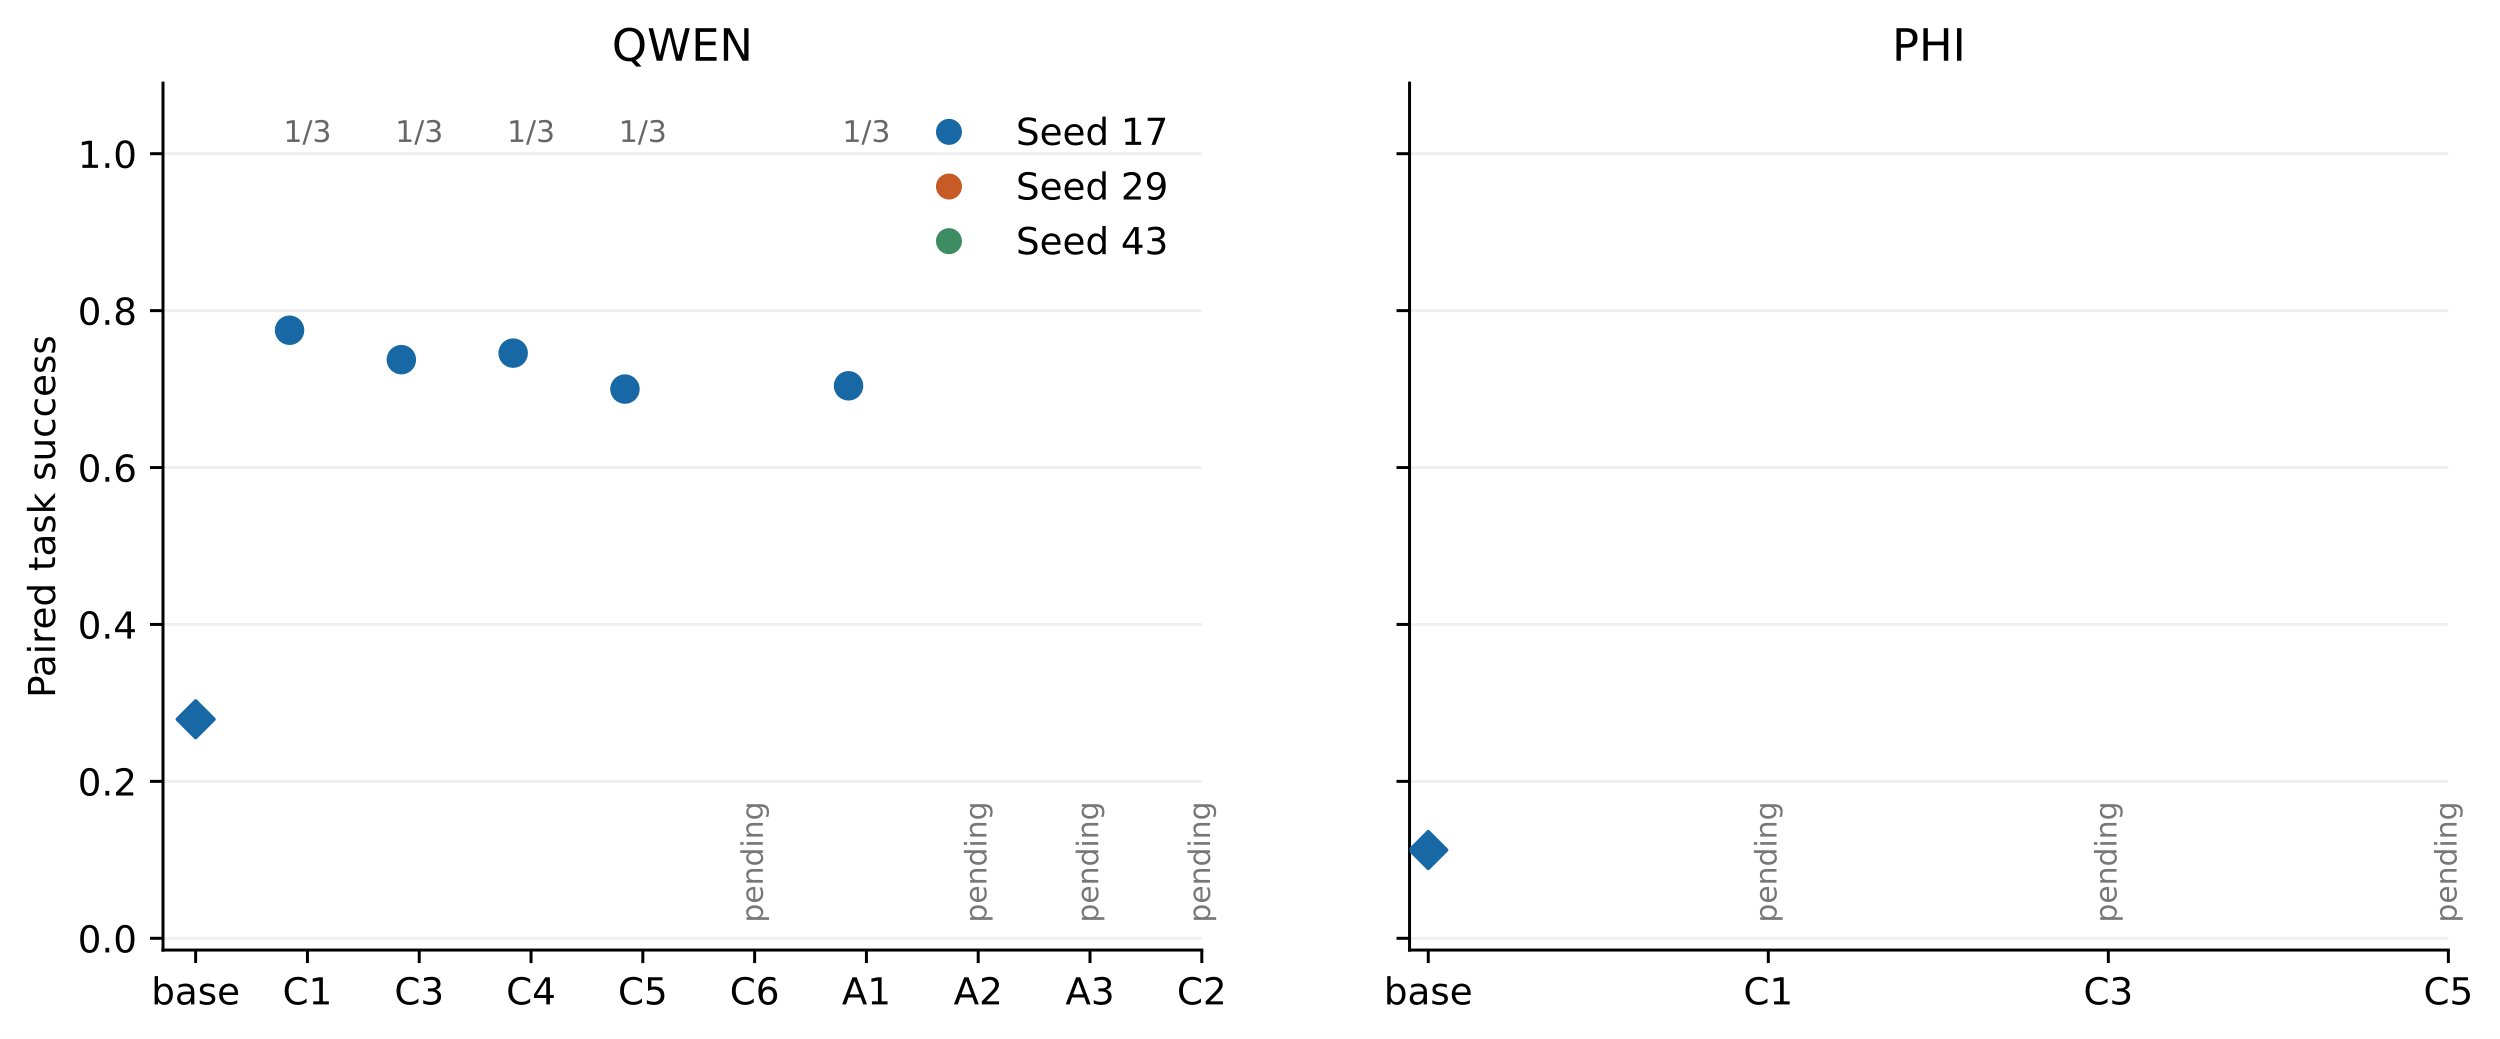
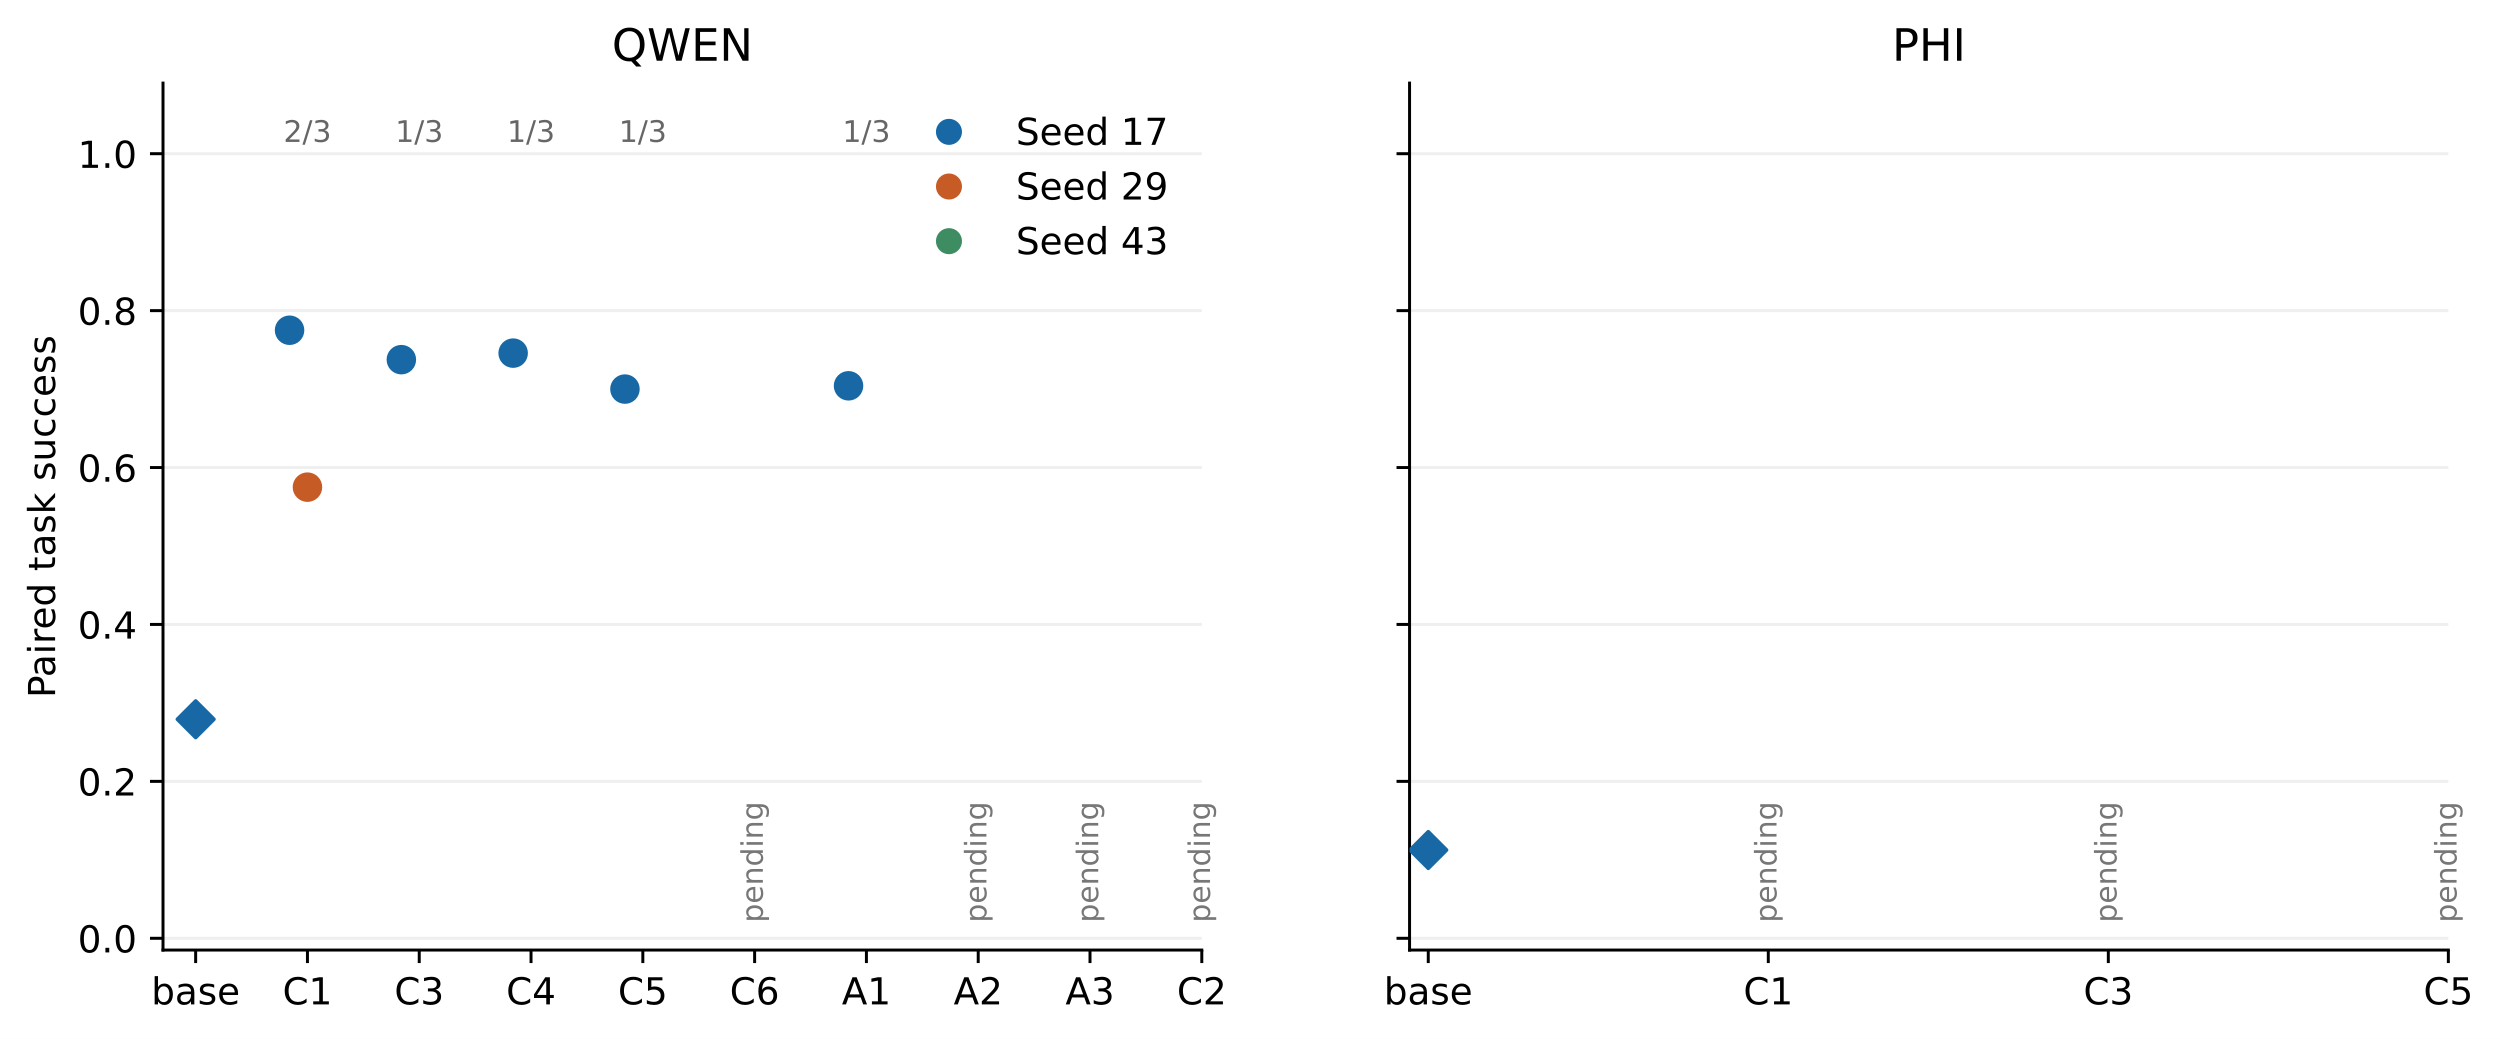
<svg xmlns="http://www.w3.org/2000/svg" xmlns:xlink="http://www.w3.org/1999/xlink" width="671.454pt" height="279.044pt" viewBox="0 0 671.454 279.044" version="1.1">
  <defs>
    <style type="text/css">*{stroke-linejoin: round; stroke-linecap: butt}</style>
  </defs>
  <g id="figure_1">
    <g id="patch_1">
      <path d="M 0 279.044 L 671.454 279.044 L 671.454 0 L 0 0 z " style="fill: #ffffff" />
    </g>
    <g id="axes_1">
      <g id="patch_2">
        <path d="M 43.781 255.166 L 322.781 255.166 L 322.781 22.318 L 43.781 22.318 z " style="fill: #ffffff" />
      </g>
      <g id="matplotlib.axis_1">
        <g id="xtick_1">
          <g id="line2d_1">
            <defs>
              <path id="m098933591a" d="M 0 0 L 0 3.5 " style="stroke: #000000; stroke-width: 0.8" />
            </defs>
            <g>
              <use xlink:href="#m098933591a" x="52.549" y="255.166" style="stroke: #000000; stroke-width: 0.8" />
            </g>
          </g>
          <g id="text_1">
            <g transform="translate(40.62926 269.7646) scale(0.1 -0.1)">
              <defs>
                <path id="DejaVuSans-62" d="M 3116 1747 Q 3116 2381 2855 2742 Q 2594 3103 2138 3103 Q 1681 3103 1420 2742 Q 1159 2381 1159 1747 Q 1159 1113 1420 752 Q 1681 391 2138 391 Q 2594 391 2855 752 Q 3116 1113 3116 1747 z M 1159 2969 Q 1341 3281 1617 3432 Q 1894 3584 2278 3584 Q 2916 3584 3314 3078 Q 3713 2572 3713 1747 Q 3713 922 3314 415 Q 2916 -91 2278 -91 Q 1894 -91 1617 61 Q 1341 213 1159 525 L 1159 0 L 581 0 L 581 4863 L 1159 4863 L 1159 2969 z " transform="scale(0.015625)" />
                <path id="DejaVuSans-61" d="M 2194 1759 Q 1497 1759 1228 1600 Q 959 1441 959 1056 Q 959 750 1161 570 Q 1363 391 1709 391 Q 2188 391 2477 730 Q 2766 1069 2766 1631 L 2766 1759 L 2194 1759 z M 3341 1997 L 3341 0 L 2766 0 L 2766 531 Q 2569 213 2275 61 Q 1981 -91 1556 -91 Q 1019 -91 701 211 Q 384 513 384 1019 Q 384 1609 779 1909 Q 1175 2209 1959 2209 L 2766 2209 L 2766 2266 Q 2766 2663 2505 2880 Q 2244 3097 1772 3097 Q 1472 3097 1187 3025 Q 903 2953 641 2809 L 641 3341 Q 956 3463 1253 3523 Q 1550 3584 1831 3584 Q 2591 3584 2966 3190 Q 3341 2797 3341 1997 z " transform="scale(0.015625)" />
                <path id="DejaVuSans-73" d="M 2834 3397 L 2834 2853 Q 2591 2978 2328 3040 Q 2066 3103 1784 3103 Q 1356 3103 1142 2972 Q 928 2841 928 2578 Q 928 2378 1081 2264 Q 1234 2150 1697 2047 L 1894 2003 Q 2506 1872 2764 1633 Q 3022 1394 3022 966 Q 3022 478 2636 193 Q 2250 -91 1575 -91 Q 1294 -91 989 -36 Q 684 19 347 128 L 347 722 Q 666 556 975 473 Q 1284 391 1588 391 Q 1994 391 2212 530 Q 2431 669 2431 922 Q 2431 1156 2273 1281 Q 2116 1406 1581 1522 L 1381 1569 Q 847 1681 609 1914 Q 372 2147 372 2553 Q 372 3047 722 3315 Q 1072 3584 1716 3584 Q 2034 3584 2315 3537 Q 2597 3491 2834 3397 z " transform="scale(0.015625)" />
                <path id="DejaVuSans-65" d="M 3597 1894 L 3597 1613 L 953 1613 Q 991 1019 1311 708 Q 1631 397 2203 397 Q 2534 397 2845 478 Q 3156 559 3463 722 L 3463 178 Q 3153 47 2828 -22 Q 2503 -91 2169 -91 Q 1331 -91 842 396 Q 353 884 353 1716 Q 353 2575 817 3079 Q 1281 3584 2069 3584 Q 2775 3584 3186 3129 Q 3597 2675 3597 1894 z M 3022 2063 Q 3016 2534 2758 2815 Q 2500 3097 2075 3097 Q 1594 3097 1305 2825 Q 1016 2553 972 2059 L 3022 2063 z " transform="scale(0.015625)" />
              </defs>
              <use xlink:href="#DejaVuSans-62" />
              <use xlink:href="#DejaVuSans-61" transform="translate(63.47656 0)" />
              <use xlink:href="#DejaVuSans-73" transform="translate(124.7559 0)" />
              <use xlink:href="#DejaVuSans-65" transform="translate(176.8555 0)" />
            </g>
          </g>
        </g>
        <g id="xtick_2">
          <g id="line2d_2">
            <g>
              <use xlink:href="#m098933591a" x="82.575" y="255.166" style="stroke: #000000; stroke-width: 0.8" />
            </g>
          </g>
          <g id="text_2">
            <g transform="translate(75.90196 269.7646) scale(0.1 -0.1)">
              <defs>
                <path id="DejaVuSans-43" d="M 4122 4306 L 4122 3641 Q 3803 3938 3442 4084 Q 3081 4231 2675 4231 Q 1875 4231 1450 3742 Q 1025 3253 1025 2328 Q 1025 1406 1450 917 Q 1875 428 2675 428 Q 3081 428 3442 575 Q 3803 722 4122 1019 L 4122 359 Q 3791 134 3420 21 Q 3050 -91 2638 -91 Q 1578 -91 968 557 Q 359 1206 359 2328 Q 359 3453 968 4101 Q 1578 4750 2638 4750 Q 3056 4750 3426 4639 Q 3797 4528 4122 4306 z " transform="scale(0.015625)" />
                <path id="DejaVuSans-31" d="M 794 531 L 1825 531 L 1825 4091 L 703 3866 L 703 4441 L 1819 4666 L 2450 4666 L 2450 531 L 3481 531 L 3481 0 L 794 0 L 794 531 z " transform="scale(0.015625)" />
              </defs>
              <use xlink:href="#DejaVuSans-43" />
              <use xlink:href="#DejaVuSans-31" transform="translate(69.82422 0)" />
            </g>
          </g>
        </g>
        <g id="xtick_3">
          <g id="line2d_3">
            <g>
              <use xlink:href="#m098933591a" x="112.6" y="255.166" style="stroke: #000000; stroke-width: 0.8" />
            </g>
          </g>
          <g id="text_3">
            <g transform="translate(105.9278 269.7646) scale(0.1 -0.1)">
              <defs>
                <path id="DejaVuSans-33" d="M 2597 2516 Q 3050 2419 3304 2112 Q 3559 1806 3559 1356 Q 3559 666 3084 287 Q 2609 -91 1734 -91 Q 1441 -91 1130 -33 Q 819 25 488 141 L 488 750 Q 750 597 1062 519 Q 1375 441 1716 441 Q 2309 441 2620 675 Q 2931 909 2931 1356 Q 2931 1769 2642 2001 Q 2353 2234 1838 2234 L 1294 2234 L 1294 2753 L 1863 2753 Q 2328 2753 2575 2939 Q 2822 3125 2822 3475 Q 2822 3834 2567 4026 Q 2313 4219 1838 4219 Q 1578 4219 1281 4162 Q 984 4106 628 3988 L 628 4550 Q 988 4650 1302 4700 Q 1616 4750 1894 4750 Q 2613 4750 3031 4423 Q 3450 4097 3450 3541 Q 3450 3153 3228 2886 Q 3006 2619 2597 2516 z " transform="scale(0.015625)" />
              </defs>
              <use xlink:href="#DejaVuSans-43" />
              <use xlink:href="#DejaVuSans-33" transform="translate(69.82422 0)" />
            </g>
          </g>
        </g>
        <g id="xtick_4">
          <g id="line2d_4">
            <g>
              <use xlink:href="#m098933591a" x="142.626" y="255.166" style="stroke: #000000; stroke-width: 0.8" />
            </g>
          </g>
          <g id="text_4">
            <g transform="translate(135.9536 269.7646) scale(0.1 -0.1)">
              <defs>
                <path id="DejaVuSans-34" d="M 2419 4116 L 825 1625 L 2419 1625 L 2419 4116 z M 2253 4666 L 3047 4666 L 3047 1625 L 3713 1625 L 3713 1100 L 3047 1100 L 3047 0 L 2419 0 L 2419 1100 L 313 1100 L 313 1709 L 2253 4666 z " transform="scale(0.015625)" />
              </defs>
              <use xlink:href="#DejaVuSans-43" />
              <use xlink:href="#DejaVuSans-34" transform="translate(69.82422 0)" />
            </g>
          </g>
        </g>
        <g id="xtick_5">
          <g id="line2d_5">
            <g>
              <use xlink:href="#m098933591a" x="172.652" y="255.166" style="stroke: #000000; stroke-width: 0.8" />
            </g>
          </g>
          <g id="text_5">
            <g transform="translate(165.9795 269.7646) scale(0.1 -0.1)">
              <defs>
                <path id="DejaVuSans-35" d="M 691 4666 L 3169 4666 L 3169 4134 L 1269 4134 L 1269 2991 Q 1406 3038 1543 3061 Q 1681 3084 1819 3084 Q 2600 3084 3056 2656 Q 3513 2228 3513 1497 Q 3513 744 3044 326 Q 2575 -91 1722 -91 Q 1428 -91 1123 -41 Q 819 9 494 109 L 494 744 Q 775 591 1075 516 Q 1375 441 1709 441 Q 2250 441 2565 725 Q 2881 1009 2881 1497 Q 2881 1984 2565 2268 Q 2250 2553 1709 2553 Q 1456 2553 1204 2497 Q 953 2441 691 2322 L 691 4666 z " transform="scale(0.015625)" />
              </defs>
              <use xlink:href="#DejaVuSans-43" />
              <use xlink:href="#DejaVuSans-35" transform="translate(69.82422 0)" />
            </g>
          </g>
        </g>
        <g id="xtick_6">
          <g id="line2d_6">
            <g>
              <use xlink:href="#m098933591a" x="202.678" y="255.166" style="stroke: #000000; stroke-width: 0.8" />
            </g>
          </g>
          <g id="text_6">
            <g transform="translate(196.0053 269.7646) scale(0.1 -0.1)">
              <defs>
                <path id="DejaVuSans-36" d="M 2113 2584 Q 1688 2584 1439 2293 Q 1191 2003 1191 1497 Q 1191 994 1439 701 Q 1688 409 2113 409 Q 2538 409 2786 701 Q 3034 994 3034 1497 Q 3034 2003 2786 2293 Q 2538 2584 2113 2584 z M 3366 4563 L 3366 3988 Q 3128 4100 2886 4159 Q 2644 4219 2406 4219 Q 1781 4219 1451 3797 Q 1122 3375 1075 2522 Q 1259 2794 1537 2939 Q 1816 3084 2150 3084 Q 2853 3084 3261 2657 Q 3669 2231 3669 1497 Q 3669 778 3244 343 Q 2819 -91 2113 -91 Q 1303 -91 875 529 Q 447 1150 447 2328 Q 447 3434 972 4092 Q 1497 4750 2381 4750 Q 2619 4750 2861 4703 Q 3103 4656 3366 4563 z " transform="scale(0.015625)" />
              </defs>
              <use xlink:href="#DejaVuSans-43" />
              <use xlink:href="#DejaVuSans-36" transform="translate(69.82422 0)" />
            </g>
          </g>
        </g>
        <g id="xtick_7">
          <g id="line2d_7">
            <g>
              <use xlink:href="#m098933591a" x="232.704" y="255.166" style="stroke: #000000; stroke-width: 0.8" />
            </g>
          </g>
          <g id="text_7">
            <g transform="translate(226.1022 269.7646) scale(0.1 -0.1)">
              <defs>
                <path id="DejaVuSans-41" d="M 2188 4044 L 1331 1722 L 3047 1722 L 2188 4044 z M 1831 4666 L 2547 4666 L 4325 0 L 3669 0 L 3244 1197 L 1141 1197 L 716 0 L 50 0 L 1831 4666 z " transform="scale(0.015625)" />
              </defs>
              <use xlink:href="#DejaVuSans-41" />
              <use xlink:href="#DejaVuSans-31" transform="translate(68.4082 0)" />
            </g>
          </g>
        </g>
        <g id="xtick_8">
          <g id="line2d_8">
            <g>
              <use xlink:href="#m098933591a" x="262.73" y="255.166" style="stroke: #000000; stroke-width: 0.8" />
            </g>
          </g>
          <g id="text_8">
            <g transform="translate(256.128 269.7646) scale(0.1 -0.1)">
              <defs>
                <path id="DejaVuSans-32" d="M 1228 531 L 3431 531 L 3431 0 L 469 0 L 469 531 Q 828 903 1448 1529 Q 2069 2156 2228 2338 Q 2531 2678 2651 2914 Q 2772 3150 2772 3378 Q 2772 3750 2511 3984 Q 2250 4219 1831 4219 Q 1534 4219 1204 4116 Q 875 4013 500 3803 L 500 4441 Q 881 4594 1212 4672 Q 1544 4750 1819 4750 Q 2544 4750 2975 4387 Q 3406 4025 3406 3419 Q 3406 3131 3298 2873 Q 3191 2616 2906 2266 Q 2828 2175 2409 1742 Q 1991 1309 1228 531 z " transform="scale(0.015625)" />
              </defs>
              <use xlink:href="#DejaVuSans-41" />
              <use xlink:href="#DejaVuSans-32" transform="translate(68.4082 0)" />
            </g>
          </g>
        </g>
        <g id="xtick_9">
          <g id="line2d_9">
            <g>
              <use xlink:href="#m098933591a" x="292.755" y="255.166" style="stroke: #000000; stroke-width: 0.8" />
            </g>
          </g>
          <g id="text_9">
            <g transform="translate(286.1539 269.7646) scale(0.1 -0.1)">
              <use xlink:href="#DejaVuSans-41" />
              <use xlink:href="#DejaVuSans-33" transform="translate(68.4082 0)" />
            </g>
          </g>
        </g>
        <g id="xtick_10">
          <g id="line2d_10">
            <g>
              <use xlink:href="#m098933591a" x="322.781" y="255.166" style="stroke: #000000; stroke-width: 0.8" />
            </g>
          </g>
          <g id="text_10">
            <g transform="translate(316.1086 269.7646) scale(0.1 -0.1)">
              <use xlink:href="#DejaVuSans-43" />
              <use xlink:href="#DejaVuSans-32" transform="translate(69.82422 0)" />
            </g>
          </g>
        </g>
      </g>
      <g id="matplotlib.axis_2">
        <g id="ytick_1">
          <g id="line2d_11">
            <path d="M 43.781 252.005 L 322.781 252.005 " clip-path="url(#p138b1270fc)" style="fill: none; stroke: #b0b0b0; stroke-opacity: 0.2; stroke-width: 0.8; stroke-linecap: square" />
          </g>
          <g id="line2d_12">
            <defs>
              <path id="m4ec9a240e3" d="M 0 0 L -3.5 0 " style="stroke: #000000; stroke-width: 0.8" />
            </defs>
            <g>
              <use xlink:href="#m4ec9a240e3" x="43.781" y="252.005" style="stroke: #000000; stroke-width: 0.8" />
            </g>
          </g>
          <g id="text_11">
            <g transform="translate(20.87813 255.8045) scale(0.1 -0.1)">
              <defs>
                <path id="DejaVuSans-30" d="M 2034 4250 Q 1547 4250 1301 3770 Q 1056 3291 1056 2328 Q 1056 1369 1301 889 Q 1547 409 2034 409 Q 2525 409 2770 889 Q 3016 1369 3016 2328 Q 3016 3291 2770 3770 Q 2525 4250 2034 4250 z M 2034 4750 Q 2819 4750 3233 4129 Q 3647 3509 3647 2328 Q 3647 1150 3233 529 Q 2819 -91 2034 -91 Q 1250 -91 836 529 Q 422 1150 422 2328 Q 422 3509 836 4129 Q 1250 4750 2034 4750 z " transform="scale(0.015625)" />
                <path id="DejaVuSans-2e" d="M 684 794 L 1344 794 L 1344 0 L 684 0 L 684 794 z " transform="scale(0.015625)" />
              </defs>
              <use xlink:href="#DejaVuSans-30" />
              <use xlink:href="#DejaVuSans-2e" transform="translate(63.62305 0)" />
              <use xlink:href="#DejaVuSans-30" transform="translate(95.41016 0)" />
            </g>
          </g>
        </g>
        <g id="ytick_2">
          <g id="line2d_13">
            <path d="M 43.781 209.861 L 322.781 209.861 " clip-path="url(#p138b1270fc)" style="fill: none; stroke: #b0b0b0; stroke-opacity: 0.2; stroke-width: 0.8; stroke-linecap: square" />
          </g>
          <g id="line2d_14">
            <g>
              <use xlink:href="#m4ec9a240e3" x="43.781" y="209.861" style="stroke: #000000; stroke-width: 0.8" />
            </g>
          </g>
          <g id="text_12">
            <g transform="translate(20.87813 213.6601) scale(0.1 -0.1)">
              <use xlink:href="#DejaVuSans-30" />
              <use xlink:href="#DejaVuSans-2e" transform="translate(63.62305 0)" />
              <use xlink:href="#DejaVuSans-32" transform="translate(95.41016 0)" />
            </g>
          </g>
        </g>
        <g id="ytick_3">
          <g id="line2d_15">
            <path d="M 43.781 167.716 L 322.781 167.716 " clip-path="url(#p138b1270fc)" style="fill: none; stroke: #b0b0b0; stroke-opacity: 0.2; stroke-width: 0.8; stroke-linecap: square" />
          </g>
          <g id="line2d_16">
            <g>
              <use xlink:href="#m4ec9a240e3" x="43.781" y="167.716" style="stroke: #000000; stroke-width: 0.8" />
            </g>
          </g>
          <g id="text_13">
            <g transform="translate(20.87813 171.5156) scale(0.1 -0.1)">
              <use xlink:href="#DejaVuSans-30" />
              <use xlink:href="#DejaVuSans-2e" transform="translate(63.62305 0)" />
              <use xlink:href="#DejaVuSans-34" transform="translate(95.41016 0)" />
            </g>
          </g>
        </g>
        <g id="ytick_4">
          <g id="line2d_17">
            <path d="M 43.781 125.572 L 322.781 125.572 " clip-path="url(#p138b1270fc)" style="fill: none; stroke: #b0b0b0; stroke-opacity: 0.2; stroke-width: 0.8; stroke-linecap: square" />
          </g>
          <g id="line2d_18">
            <g>
              <use xlink:href="#m4ec9a240e3" x="43.781" y="125.572" style="stroke: #000000; stroke-width: 0.8" />
            </g>
          </g>
          <g id="text_14">
            <g transform="translate(20.87813 129.3712) scale(0.1 -0.1)">
              <use xlink:href="#DejaVuSans-30" />
              <use xlink:href="#DejaVuSans-2e" transform="translate(63.62305 0)" />
              <use xlink:href="#DejaVuSans-36" transform="translate(95.41016 0)" />
            </g>
          </g>
        </g>
        <g id="ytick_5">
          <g id="line2d_19">
            <path d="M 43.781 83.428 L 322.781 83.428 " clip-path="url(#p138b1270fc)" style="fill: none; stroke: #b0b0b0; stroke-opacity: 0.2; stroke-width: 0.8; stroke-linecap: square" />
          </g>
          <g id="line2d_20">
            <g>
              <use xlink:href="#m4ec9a240e3" x="43.781" y="83.428" style="stroke: #000000; stroke-width: 0.8" />
            </g>
          </g>
          <g id="text_15">
            <g transform="translate(20.87813 87.22677) scale(0.1 -0.1)">
              <defs>
                <path id="DejaVuSans-38" d="M 2034 2216 Q 1584 2216 1326 1975 Q 1069 1734 1069 1313 Q 1069 891 1326 650 Q 1584 409 2034 409 Q 2484 409 2743 651 Q 3003 894 3003 1313 Q 3003 1734 2745 1975 Q 2488 2216 2034 2216 z M 1403 2484 Q 997 2584 770 2862 Q 544 3141 544 3541 Q 544 4100 942 4425 Q 1341 4750 2034 4750 Q 2731 4750 3128 4425 Q 3525 4100 3525 3541 Q 3525 3141 3298 2862 Q 3072 2584 2669 2484 Q 3125 2378 3379 2068 Q 3634 1759 3634 1313 Q 3634 634 3220 271 Q 2806 -91 2034 -91 Q 1263 -91 848 271 Q 434 634 434 1313 Q 434 1759 690 2068 Q 947 2378 1403 2484 z M 1172 3481 Q 1172 3119 1398 2916 Q 1625 2713 2034 2713 Q 2441 2713 2670 2916 Q 2900 3119 2900 3481 Q 2900 3844 2670 4047 Q 2441 4250 2034 4250 Q 1625 4250 1398 4047 Q 1172 3844 1172 3481 z " transform="scale(0.015625)" />
              </defs>
              <use xlink:href="#DejaVuSans-30" />
              <use xlink:href="#DejaVuSans-2e" transform="translate(63.62305 0)" />
              <use xlink:href="#DejaVuSans-38" transform="translate(95.41016 0)" />
            </g>
          </g>
        </g>
        <g id="ytick_6">
          <g id="line2d_21">
            <path d="M 43.781 41.283 L 322.781 41.283 " clip-path="url(#p138b1270fc)" style="fill: none; stroke: #b0b0b0; stroke-opacity: 0.2; stroke-width: 0.8; stroke-linecap: square" />
          </g>
          <g id="line2d_22">
            <g>
              <use xlink:href="#m4ec9a240e3" x="43.781" y="41.283" style="stroke: #000000; stroke-width: 0.8" />
            </g>
          </g>
          <g id="text_16">
            <g transform="translate(20.87813 45.08234) scale(0.1 -0.1)">
              <use xlink:href="#DejaVuSans-31" />
              <use xlink:href="#DejaVuSans-2e" transform="translate(63.62305 0)" />
              <use xlink:href="#DejaVuSans-30" transform="translate(95.41016 0)" />
            </g>
          </g>
        </g>
        <g id="text_17">
          <g transform="translate(14.79844 187.439) rotate(-90) scale(0.1 -0.1)">
            <defs>
              <path id="DejaVuSans-50" d="M 1259 4147 L 1259 2394 L 2053 2394 Q 2494 2394 2734 2622 Q 2975 2850 2975 3272 Q 2975 3691 2734 3919 Q 2494 4147 2053 4147 L 1259 4147 z M 628 4666 L 2053 4666 Q 2838 4666 3239 4311 Q 3641 3956 3641 3272 Q 3641 2581 3239 2228 Q 2838 1875 2053 1875 L 1259 1875 L 1259 0 L 628 0 L 628 4666 z " transform="scale(0.015625)" />
              <path id="DejaVuSans-69" d="M 603 3500 L 1178 3500 L 1178 0 L 603 0 L 603 3500 z M 603 4863 L 1178 4863 L 1178 4134 L 603 4134 L 603 4863 z " transform="scale(0.015625)" />
              <path id="DejaVuSans-72" d="M 2631 2963 Q 2534 3019 2420 3045 Q 2306 3072 2169 3072 Q 1681 3072 1420 2755 Q 1159 2438 1159 1844 L 1159 0 L 581 0 L 581 3500 L 1159 3500 L 1159 2956 Q 1341 3275 1631 3429 Q 1922 3584 2338 3584 Q 2397 3584 2469 3576 Q 2541 3569 2628 3553 L 2631 2963 z " transform="scale(0.015625)" />
              <path id="DejaVuSans-64" d="M 2906 2969 L 2906 4863 L 3481 4863 L 3481 0 L 2906 0 L 2906 525 Q 2725 213 2448 61 Q 2172 -91 1784 -91 Q 1150 -91 751 415 Q 353 922 353 1747 Q 353 2572 751 3078 Q 1150 3584 1784 3584 Q 2172 3584 2448 3432 Q 2725 3281 2906 2969 z M 947 1747 Q 947 1113 1208 752 Q 1469 391 1925 391 Q 2381 391 2643 752 Q 2906 1113 2906 1747 Q 2906 2381 2643 2742 Q 2381 3103 1925 3103 Q 1469 3103 1208 2742 Q 947 2381 947 1747 z " transform="scale(0.015625)" />
              <path id="DejaVuSans-20" transform="scale(0.015625)" />
              <path id="DejaVuSans-74" d="M 1172 4494 L 1172 3500 L 2356 3500 L 2356 3053 L 1172 3053 L 1172 1153 Q 1172 725 1289 603 Q 1406 481 1766 481 L 2356 481 L 2356 0 L 1766 0 Q 1100 0 847 248 Q 594 497 594 1153 L 594 3053 L 172 3053 L 172 3500 L 594 3500 L 594 4494 L 1172 4494 z " transform="scale(0.015625)" />
              <path id="DejaVuSans-6b" d="M 581 4863 L 1159 4863 L 1159 1991 L 2875 3500 L 3609 3500 L 1753 1863 L 3688 0 L 2938 0 L 1159 1709 L 1159 0 L 581 0 L 581 4863 z " transform="scale(0.015625)" />
              <path id="DejaVuSans-75" d="M 544 1381 L 544 3500 L 1119 3500 L 1119 1403 Q 1119 906 1312 657 Q 1506 409 1894 409 Q 2359 409 2629 706 Q 2900 1003 2900 1516 L 2900 3500 L 3475 3500 L 3475 0 L 2900 0 L 2900 538 Q 2691 219 2414 64 Q 2138 -91 1772 -91 Q 1169 -91 856 284 Q 544 659 544 1381 z M 1991 3584 L 1991 3584 z " transform="scale(0.015625)" />
              <path id="DejaVuSans-63" d="M 3122 3366 L 3122 2828 Q 2878 2963 2633 3030 Q 2388 3097 2138 3097 Q 1578 3097 1268 2742 Q 959 2388 959 1747 Q 959 1106 1268 751 Q 1578 397 2138 397 Q 2388 397 2633 464 Q 2878 531 3122 666 L 3122 134 Q 2881 22 2623 -34 Q 2366 -91 2075 -91 Q 1284 -91 818 406 Q 353 903 353 1747 Q 353 2603 823 3093 Q 1294 3584 2113 3584 Q 2378 3584 2631 3529 Q 2884 3475 3122 3366 z " transform="scale(0.015625)" />
            </defs>
            <use xlink:href="#DejaVuSans-50" />
            <use xlink:href="#DejaVuSans-61" transform="translate(55.80273 0)" />
            <use xlink:href="#DejaVuSans-69" transform="translate(117.082 0)" />
            <use xlink:href="#DejaVuSans-72" transform="translate(144.8652 0)" />
            <use xlink:href="#DejaVuSans-65" transform="translate(183.7285 0)" />
            <use xlink:href="#DejaVuSans-64" transform="translate(245.252 0)" />
            <use xlink:href="#DejaVuSans-20" transform="translate(308.7285 0)" />
            <use xlink:href="#DejaVuSans-74" transform="translate(340.5156 0)" />
            <use xlink:href="#DejaVuSans-61" transform="translate(379.7246 0)" />
            <use xlink:href="#DejaVuSans-73" transform="translate(441.0039 0)" />
            <use xlink:href="#DejaVuSans-6b" transform="translate(493.1035 0)" />
            <use xlink:href="#DejaVuSans-20" transform="translate(551.0137 0)" />
            <use xlink:href="#DejaVuSans-73" transform="translate(582.8008 0)" />
            <use xlink:href="#DejaVuSans-75" transform="translate(634.9004 0)" />
            <use xlink:href="#DejaVuSans-63" transform="translate(698.2793 0)" />
            <use xlink:href="#DejaVuSans-63" transform="translate(753.2598 0)" />
            <use xlink:href="#DejaVuSans-65" transform="translate(808.2402 0)" />
            <use xlink:href="#DejaVuSans-73" transform="translate(869.7637 0)" />
            <use xlink:href="#DejaVuSans-73" transform="translate(921.8633 0)" />
          </g>
        </g>
      </g>
      <g id="patch_3">
        <path d="M 43.781 255.166 L 43.781 22.318 " style="fill: none; stroke: #000000; stroke-width: 0.8; stroke-linejoin: miter; stroke-linecap: square" />
      </g>
      <g id="patch_4">
        <path d="M 43.781 255.166 L 322.781 255.166 " style="fill: none; stroke: #000000; stroke-width: 0.8; stroke-linejoin: miter; stroke-linecap: square" />
      </g>
      <g id="PathCollection_1">
        <defs>
          <path id="mabb3eb1488" d="M -0 4.899 L 4.899 0 L 0 -4.899 L -4.899 -0 z " style="stroke: #1768a5" />
        </defs>
        <g clip-path="url(#p138b1270fc)">
          <use xlink:href="#mabb3eb1488" x="52.549" y="193.179" style="fill: #1768a5; stroke: #1768a5" />
        </g>
      </g>
      <g id="PathCollection_2">
        <defs>
          <path id="md01d2115fd" d="M 0 3.464 C 0.919 3.464 1.8 3.099 2.449 2.449 C 3.099 1.8 3.464 0.919 3.464 0 C 3.464 -0.919 3.099 -1.8 2.449 -2.449 C 1.8 -3.099 0.919 -3.464 0 -3.464 C -0.919 -3.464 -1.8 -3.099 -2.449 -2.449 C -3.099 -1.8 -3.464 -0.919 -3.464 0 C -3.464 0.919 -3.099 1.8 -2.449 2.449 C -1.8 3.099 -0.919 3.464 0 3.464 z " style="stroke: #1768a5" />
        </defs>
        <g clip-path="url(#p138b1270fc)">
          <use xlink:href="#md01d2115fd" x="77.77" y="88.696" style="fill: #1768a5; stroke: #1768a5" />
        </g>
      </g>
+       <g id="PathCollection_3">
+         <defs>
+           <path id="m8d87156b7b" d="M 0 3.464 C 0.919 3.464 1.8 3.099 2.449 2.449 C 3.099 1.8 3.464 0.919 3.464 0 C 3.464 -0.919 3.099 -1.8 2.449 -2.449 C 1.8 -3.099 0.919 -3.464 0 -3.464 C -0.919 -3.464 -1.8 -3.099 -2.449 -2.449 C -3.099 -1.8 -3.464 -0.919 -3.464 0 C -3.464 0.919 -3.099 1.8 -2.449 2.449 C -1.8 3.099 -0.919 3.464 0 3.464 z " style="stroke: #c65b25" />
+         </defs>
+         <g clip-path="url(#p138b1270fc)">
+           <use xlink:href="#m8d87156b7b" x="82.575" y="130.84" style="fill: #c65b25; stroke: #c65b25" />
+         </g>
+       </g>
      <g id="text_18">
        <g style="fill: #666666" transform="translate(76.13712 38.12229) scale(0.08 -0.08)">
          <defs>
            <path id="DejaVuSans-2f" d="M 1625 4666 L 2156 4666 L 531 -594 L 0 -594 L 1625 4666 z " transform="scale(0.015625)" />
          </defs>
-           <use xlink:href="#DejaVuSans-31" />
+           <use xlink:href="#DejaVuSans-32" />
          <use xlink:href="#DejaVuSans-2f" transform="translate(63.62305 0)" />
          <use xlink:href="#DejaVuSans-33" transform="translate(97.31445 0)" />
        </g>
      </g>
-       <g id="PathCollection_3">
+       <g id="PathCollection_4">
        <g clip-path="url(#p138b1270fc)">
          <use xlink:href="#md01d2115fd" x="107.796" y="96.598" style="fill: #1768a5; stroke: #1768a5" />
        </g>
      </g>
      <g id="text_19">
        <g style="fill: #666666" transform="translate(106.1629 38.12229) scale(0.08 -0.08)">
          <use xlink:href="#DejaVuSans-31" />
          <use xlink:href="#DejaVuSans-2f" transform="translate(63.62305 0)" />
          <use xlink:href="#DejaVuSans-33" transform="translate(97.31445 0)" />
        </g>
      </g>
-       <g id="PathCollection_4">
+       <g id="PathCollection_5">
        <g clip-path="url(#p138b1270fc)">
          <use xlink:href="#md01d2115fd" x="137.822" y="94.842" style="fill: #1768a5; stroke: #1768a5" />
        </g>
      </g>
      <g id="text_20">
        <g style="fill: #666666" transform="translate(136.1888 38.12229) scale(0.08 -0.08)">
          <use xlink:href="#DejaVuSans-31" />
          <use xlink:href="#DejaVuSans-2f" transform="translate(63.62305 0)" />
          <use xlink:href="#DejaVuSans-33" transform="translate(97.31445 0)" />
        </g>
      </g>
-       <g id="PathCollection_5">
+       <g id="PathCollection_6">
        <g clip-path="url(#p138b1270fc)">
          <use xlink:href="#md01d2115fd" x="167.848" y="104.5" style="fill: #1768a5; stroke: #1768a5" />
        </g>
      </g>
      <g id="text_21">
        <g style="fill: #666666" transform="translate(166.2146 38.12229) scale(0.08 -0.08)">
          <use xlink:href="#DejaVuSans-31" />
          <use xlink:href="#DejaVuSans-2f" transform="translate(63.62305 0)" />
          <use xlink:href="#DejaVuSans-33" transform="translate(97.31445 0)" />
        </g>
      </g>
      <g id="text_22">
        <g style="fill: #777777" transform="translate(204.8854 247.7908) rotate(-90) scale(0.08 -0.08)">
          <defs>
            <path id="DejaVuSans-70" d="M 1159 525 L 1159 -1331 L 581 -1331 L 581 3500 L 1159 3500 L 1159 2969 Q 1341 3281 1617 3432 Q 1894 3584 2278 3584 Q 2916 3584 3314 3078 Q 3713 2572 3713 1747 Q 3713 922 3314 415 Q 2916 -91 2278 -91 Q 1894 -91 1617 61 Q 1341 213 1159 525 z M 3116 1747 Q 3116 2381 2855 2742 Q 2594 3103 2138 3103 Q 1681 3103 1420 2742 Q 1159 2381 1159 1747 Q 1159 1113 1420 752 Q 1681 391 2138 391 Q 2594 391 2855 752 Q 3116 1113 3116 1747 z " transform="scale(0.015625)" />
            <path id="DejaVuSans-6e" d="M 3513 2113 L 3513 0 L 2938 0 L 2938 2094 Q 2938 2591 2744 2837 Q 2550 3084 2163 3084 Q 1697 3084 1428 2787 Q 1159 2491 1159 1978 L 1159 0 L 581 0 L 581 3500 L 1159 3500 L 1159 2956 Q 1366 3272 1645 3428 Q 1925 3584 2291 3584 Q 2894 3584 3203 3211 Q 3513 2838 3513 2113 z " transform="scale(0.015625)" />
            <path id="DejaVuSans-67" d="M 2906 1791 Q 2906 2416 2648 2759 Q 2391 3103 1925 3103 Q 1463 3103 1205 2759 Q 947 2416 947 1791 Q 947 1169 1205 825 Q 1463 481 1925 481 Q 2391 481 2648 825 Q 2906 1169 2906 1791 z M 3481 434 Q 3481 -459 3084 -895 Q 2688 -1331 1869 -1331 Q 1566 -1331 1297 -1286 Q 1028 -1241 775 -1147 L 775 -588 Q 1028 -725 1275 -790 Q 1522 -856 1778 -856 Q 2344 -856 2625 -561 Q 2906 -266 2906 331 L 2906 616 Q 2728 306 2450 153 Q 2172 0 1784 0 Q 1141 0 747 490 Q 353 981 353 1791 Q 353 2603 747 3093 Q 1141 3584 1784 3584 Q 2172 3584 2450 3431 Q 2728 3278 2906 2969 L 2906 3500 L 3481 3500 L 3481 434 z " transform="scale(0.015625)" />
          </defs>
          <use xlink:href="#DejaVuSans-70" />
          <use xlink:href="#DejaVuSans-65" transform="translate(63.47656 0)" />
          <use xlink:href="#DejaVuSans-6e" transform="translate(125 0)" />
          <use xlink:href="#DejaVuSans-64" transform="translate(188.3789 0)" />
          <use xlink:href="#DejaVuSans-69" transform="translate(251.8555 0)" />
          <use xlink:href="#DejaVuSans-6e" transform="translate(279.6387 0)" />
          <use xlink:href="#DejaVuSans-67" transform="translate(343.0176 0)" />
        </g>
      </g>
-       <g id="PathCollection_6">
+       <g id="PathCollection_7">
        <g clip-path="url(#p138b1270fc)">
          <use xlink:href="#md01d2115fd" x="227.9" y="103.622" style="fill: #1768a5; stroke: #1768a5" />
        </g>
      </g>
      <g id="text_23">
        <g style="fill: #666666" transform="translate(226.2663 38.12229) scale(0.08 -0.08)">
          <use xlink:href="#DejaVuSans-31" />
          <use xlink:href="#DejaVuSans-2f" transform="translate(63.62305 0)" />
          <use xlink:href="#DejaVuSans-33" transform="translate(97.31445 0)" />
        </g>
      </g>
      <g id="text_24">
        <g style="fill: #777777" transform="translate(264.9371 247.7908) rotate(-90) scale(0.08 -0.08)">
          <use xlink:href="#DejaVuSans-70" />
          <use xlink:href="#DejaVuSans-65" transform="translate(63.47656 0)" />
          <use xlink:href="#DejaVuSans-6e" transform="translate(125 0)" />
          <use xlink:href="#DejaVuSans-64" transform="translate(188.3789 0)" />
          <use xlink:href="#DejaVuSans-69" transform="translate(251.8555 0)" />
          <use xlink:href="#DejaVuSans-6e" transform="translate(279.6387 0)" />
          <use xlink:href="#DejaVuSans-67" transform="translate(343.0176 0)" />
        </g>
      </g>
      <g id="text_25">
        <g style="fill: #777777" transform="translate(294.9629 247.7908) rotate(-90) scale(0.08 -0.08)">
          <use xlink:href="#DejaVuSans-70" />
          <use xlink:href="#DejaVuSans-65" transform="translate(63.47656 0)" />
          <use xlink:href="#DejaVuSans-6e" transform="translate(125 0)" />
          <use xlink:href="#DejaVuSans-64" transform="translate(188.3789 0)" />
          <use xlink:href="#DejaVuSans-69" transform="translate(251.8555 0)" />
          <use xlink:href="#DejaVuSans-6e" transform="translate(279.6387 0)" />
          <use xlink:href="#DejaVuSans-67" transform="translate(343.0176 0)" />
        </g>
      </g>
      <g id="text_26">
        <g style="fill: #777777" transform="translate(324.9887 247.7908) rotate(-90) scale(0.08 -0.08)">
          <use xlink:href="#DejaVuSans-70" />
          <use xlink:href="#DejaVuSans-65" transform="translate(63.47656 0)" />
          <use xlink:href="#DejaVuSans-6e" transform="translate(125 0)" />
          <use xlink:href="#DejaVuSans-64" transform="translate(188.3789 0)" />
          <use xlink:href="#DejaVuSans-69" transform="translate(251.8555 0)" />
          <use xlink:href="#DejaVuSans-6e" transform="translate(279.6387 0)" />
          <use xlink:href="#DejaVuSans-67" transform="translate(343.0176 0)" />
        </g>
      </g>
      <g id="text_27">
        <g transform="translate(164.3456 16.31812) scale(0.12 -0.12)">
          <defs>
            <path id="DejaVuSans-51" d="M 2522 4238 Q 1834 4238 1429 3725 Q 1025 3213 1025 2328 Q 1025 1447 1429 934 Q 1834 422 2522 422 Q 3209 422 3611 934 Q 4013 1447 4013 2328 Q 4013 3213 3611 3725 Q 3209 4238 2522 4238 z M 3406 84 L 4238 -825 L 3475 -825 L 2784 -78 Q 2681 -84 2626 -87 Q 2572 -91 2522 -91 Q 1538 -91 948 567 Q 359 1225 359 2328 Q 359 3434 948 4092 Q 1538 4750 2522 4750 Q 3503 4750 4090 4092 Q 4678 3434 4678 2328 Q 4678 1516 4351 937 Q 4025 359 3406 84 z " transform="scale(0.015625)" />
            <path id="DejaVuSans-57" d="M 213 4666 L 850 4666 L 1831 722 L 2809 4666 L 3519 4666 L 4500 722 L 5478 4666 L 6119 4666 L 4947 0 L 4153 0 L 3169 4050 L 2175 0 L 1381 0 L 213 4666 z " transform="scale(0.015625)" />
            <path id="DejaVuSans-45" d="M 628 4666 L 3578 4666 L 3578 4134 L 1259 4134 L 1259 2753 L 3481 2753 L 3481 2222 L 1259 2222 L 1259 531 L 3634 531 L 3634 0 L 628 0 L 628 4666 z " transform="scale(0.015625)" />
            <path id="DejaVuSans-4e" d="M 628 4666 L 1478 4666 L 3547 763 L 3547 4666 L 4159 4666 L 4159 0 L 3309 0 L 1241 3903 L 1241 0 L 628 0 L 628 4666 z " transform="scale(0.015625)" />
          </defs>
          <use xlink:href="#DejaVuSans-51" />
          <use xlink:href="#DejaVuSans-57" transform="translate(78.71094 0)" />
          <use xlink:href="#DejaVuSans-45" transform="translate(177.5879 0)" />
          <use xlink:href="#DejaVuSans-4e" transform="translate(240.7715 0)" />
        </g>
      </g>
      <g id="legend_1">
        <g id="line2d_23">
          <defs>
            <path id="m81caef323a" d="M 0 3 C 0.796 3 1.559 2.684 2.121 2.121 C 2.684 1.559 3 0.796 3 0 C 3 -0.796 2.684 -1.559 2.121 -2.121 C 1.559 -2.684 0.796 -3 0 -3 C -0.796 -3 -1.559 -2.684 -2.121 -2.121 C -2.684 -1.559 -3 -0.796 -3 0 C -3 0.796 -2.684 1.559 -2.121 2.121 C -1.559 2.684 -0.796 3 0 3 z " style="stroke: #1768a5" />
          </defs>
          <g>
            <use xlink:href="#m81caef323a" x="254.875" y="35.417" style="fill: #1768a5; stroke: #1768a5" />
          </g>
        </g>
        <g id="text_28">
          <g transform="translate(272.875 38.91656) scale(0.1 -0.1)">
            <defs>
              <path id="DejaVuSans-53" d="M 3425 4513 L 3425 3897 Q 3066 4069 2747 4153 Q 2428 4238 2131 4238 Q 1616 4238 1336 4038 Q 1056 3838 1056 3469 Q 1056 3159 1242 3001 Q 1428 2844 1947 2747 L 2328 2669 Q 3034 2534 3370 2195 Q 3706 1856 3706 1288 Q 3706 609 3251 259 Q 2797 -91 1919 -91 Q 1588 -91 1214 -16 Q 841 59 441 206 L 441 856 Q 825 641 1194 531 Q 1563 422 1919 422 Q 2459 422 2753 634 Q 3047 847 3047 1241 Q 3047 1584 2836 1778 Q 2625 1972 2144 2069 L 1759 2144 Q 1053 2284 737 2584 Q 422 2884 422 3419 Q 422 4038 858 4394 Q 1294 4750 2059 4750 Q 2388 4750 2728 4690 Q 3069 4631 3425 4513 z " transform="scale(0.015625)" />
              <path id="DejaVuSans-37" d="M 525 4666 L 3525 4666 L 3525 4397 L 1831 0 L 1172 0 L 2766 4134 L 525 4134 L 525 4666 z " transform="scale(0.015625)" />
            </defs>
            <use xlink:href="#DejaVuSans-53" />
            <use xlink:href="#DejaVuSans-65" transform="translate(63.47656 0)" />
            <use xlink:href="#DejaVuSans-65" transform="translate(125 0)" />
            <use xlink:href="#DejaVuSans-64" transform="translate(186.5234 0)" />
            <use xlink:href="#DejaVuSans-20" transform="translate(250 0)" />
            <use xlink:href="#DejaVuSans-31" transform="translate(281.7871 0)" />
            <use xlink:href="#DejaVuSans-37" transform="translate(345.4102 0)" />
          </g>
        </g>
        <g id="line2d_24">
          <defs>
            <path id="m286a26eeae" d="M 0 3 C 0.796 3 1.559 2.684 2.121 2.121 C 2.684 1.559 3 0.796 3 0 C 3 -0.796 2.684 -1.559 2.121 -2.121 C 1.559 -2.684 0.796 -3 0 -3 C -0.796 -3 -1.559 -2.684 -2.121 -2.121 C -2.684 -1.559 -3 -0.796 -3 0 C -3 0.796 -2.684 1.559 -2.121 2.121 C -1.559 2.684 -0.796 3 0 3 z " style="stroke: #c65b25" />
          </defs>
          <g>
            <use xlink:href="#m286a26eeae" x="254.875" y="50.095" style="fill: #c65b25; stroke: #c65b25" />
          </g>
        </g>
        <g id="text_29">
          <g transform="translate(272.875 53.59469) scale(0.1 -0.1)">
            <defs>
              <path id="DejaVuSans-39" d="M 703 97 L 703 672 Q 941 559 1184 500 Q 1428 441 1663 441 Q 2288 441 2617 861 Q 2947 1281 2994 2138 Q 2813 1869 2534 1725 Q 2256 1581 1919 1581 Q 1219 1581 811 2004 Q 403 2428 403 3163 Q 403 3881 828 4315 Q 1253 4750 1959 4750 Q 2769 4750 3195 4129 Q 3622 3509 3622 2328 Q 3622 1225 3098 567 Q 2575 -91 1691 -91 Q 1453 -91 1209 -44 Q 966 3 703 97 z M 1959 2075 Q 2384 2075 2632 2365 Q 2881 2656 2881 3163 Q 2881 3666 2632 3958 Q 2384 4250 1959 4250 Q 1534 4250 1286 3958 Q 1038 3666 1038 3163 Q 1038 2656 1286 2365 Q 1534 2075 1959 2075 z " transform="scale(0.015625)" />
            </defs>
            <use xlink:href="#DejaVuSans-53" />
            <use xlink:href="#DejaVuSans-65" transform="translate(63.47656 0)" />
            <use xlink:href="#DejaVuSans-65" transform="translate(125 0)" />
            <use xlink:href="#DejaVuSans-64" transform="translate(186.5234 0)" />
            <use xlink:href="#DejaVuSans-20" transform="translate(250 0)" />
            <use xlink:href="#DejaVuSans-32" transform="translate(281.7871 0)" />
            <use xlink:href="#DejaVuSans-39" transform="translate(345.4102 0)" />
          </g>
        </g>
        <g id="line2d_25">
          <defs>
            <path id="m053089b690" d="M 0 3 C 0.796 3 1.559 2.684 2.121 2.121 C 2.684 1.559 3 0.796 3 0 C 3 -0.796 2.684 -1.559 2.121 -2.121 C 1.559 -2.684 0.796 -3 0 -3 C -0.796 -3 -1.559 -2.684 -2.121 -2.121 C -2.684 -1.559 -3 -0.796 -3 0 C -3 0.796 -2.684 1.559 -2.121 2.121 C -1.559 2.684 -0.796 3 0 3 z " style="stroke: #3d8c62" />
          </defs>
          <g>
            <use xlink:href="#m053089b690" x="254.875" y="64.773" style="fill: #3d8c62; stroke: #3d8c62" />
          </g>
        </g>
        <g id="text_30">
          <g transform="translate(272.875 68.27281) scale(0.1 -0.1)">
            <use xlink:href="#DejaVuSans-53" />
            <use xlink:href="#DejaVuSans-65" transform="translate(63.47656 0)" />
            <use xlink:href="#DejaVuSans-65" transform="translate(125 0)" />
            <use xlink:href="#DejaVuSans-64" transform="translate(186.5234 0)" />
            <use xlink:href="#DejaVuSans-20" transform="translate(250 0)" />
            <use xlink:href="#DejaVuSans-34" transform="translate(281.7871 0)" />
            <use xlink:href="#DejaVuSans-33" transform="translate(345.4102 0)" />
          </g>
        </g>
      </g>
    </g>
    <g id="axes_2">
      <g id="patch_5">
        <path d="M 378.581 255.166 L 657.581 255.166 L 657.581 22.318 L 378.581 22.318 z " style="fill: #ffffff" />
      </g>
      <g id="matplotlib.axis_3">
        <g id="xtick_11">
          <g id="line2d_26">
            <g>
              <use xlink:href="#m098933591a" x="383.604" y="255.166" style="stroke: #000000; stroke-width: 0.8" />
            </g>
          </g>
          <g id="text_31">
            <g transform="translate(371.6846 269.7646) scale(0.1 -0.1)">
              <use xlink:href="#DejaVuSans-62" />
              <use xlink:href="#DejaVuSans-61" transform="translate(63.47656 0)" />
              <use xlink:href="#DejaVuSans-73" transform="translate(124.7559 0)" />
              <use xlink:href="#DejaVuSans-65" transform="translate(176.8555 0)" />
            </g>
          </g>
        </g>
        <g id="xtick_12">
          <g id="line2d_27">
            <g>
              <use xlink:href="#m098933591a" x="474.93" y="255.166" style="stroke: #000000; stroke-width: 0.8" />
            </g>
          </g>
          <g id="text_32">
            <g transform="translate(468.2572 269.7646) scale(0.1 -0.1)">
              <use xlink:href="#DejaVuSans-43" />
              <use xlink:href="#DejaVuSans-31" transform="translate(69.82422 0)" />
            </g>
          </g>
        </g>
        <g id="xtick_13">
          <g id="line2d_28">
            <g>
              <use xlink:href="#m098933591a" x="566.256" y="255.166" style="stroke: #000000; stroke-width: 0.8" />
            </g>
          </g>
          <g id="text_33">
            <g transform="translate(559.5829 269.7646) scale(0.1 -0.1)">
              <use xlink:href="#DejaVuSans-43" />
              <use xlink:href="#DejaVuSans-33" transform="translate(69.82422 0)" />
            </g>
          </g>
        </g>
        <g id="xtick_14">
          <g id="line2d_29">
            <g>
              <use xlink:href="#m098933591a" x="657.581" y="255.166" style="stroke: #000000; stroke-width: 0.8" />
            </g>
          </g>
          <g id="text_34">
            <g transform="translate(650.9086 269.7646) scale(0.1 -0.1)">
              <use xlink:href="#DejaVuSans-43" />
              <use xlink:href="#DejaVuSans-35" transform="translate(69.82422 0)" />
            </g>
          </g>
        </g>
      </g>
      <g id="matplotlib.axis_4">
        <g id="ytick_7">
          <g id="line2d_30">
            <path d="M 378.581 252.005 L 657.581 252.005 " clip-path="url(#p6b596af345)" style="fill: none; stroke: #b0b0b0; stroke-opacity: 0.2; stroke-width: 0.8; stroke-linecap: square" />
          </g>
          <g id="line2d_31">
            <g>
              <use xlink:href="#m4ec9a240e3" x="378.581" y="252.005" style="stroke: #000000; stroke-width: 0.8" />
            </g>
          </g>
        </g>
        <g id="ytick_8">
          <g id="line2d_32">
            <path d="M 378.581 209.861 L 657.581 209.861 " clip-path="url(#p6b596af345)" style="fill: none; stroke: #b0b0b0; stroke-opacity: 0.2; stroke-width: 0.8; stroke-linecap: square" />
          </g>
          <g id="line2d_33">
            <g>
              <use xlink:href="#m4ec9a240e3" x="378.581" y="209.861" style="stroke: #000000; stroke-width: 0.8" />
            </g>
          </g>
        </g>
        <g id="ytick_9">
          <g id="line2d_34">
            <path d="M 378.581 167.716 L 657.581 167.716 " clip-path="url(#p6b596af345)" style="fill: none; stroke: #b0b0b0; stroke-opacity: 0.2; stroke-width: 0.8; stroke-linecap: square" />
          </g>
          <g id="line2d_35">
            <g>
              <use xlink:href="#m4ec9a240e3" x="378.581" y="167.716" style="stroke: #000000; stroke-width: 0.8" />
            </g>
          </g>
        </g>
        <g id="ytick_10">
          <g id="line2d_36">
            <path d="M 378.581 125.572 L 657.581 125.572 " clip-path="url(#p6b596af345)" style="fill: none; stroke: #b0b0b0; stroke-opacity: 0.2; stroke-width: 0.8; stroke-linecap: square" />
          </g>
          <g id="line2d_37">
            <g>
              <use xlink:href="#m4ec9a240e3" x="378.581" y="125.572" style="stroke: #000000; stroke-width: 0.8" />
            </g>
          </g>
        </g>
        <g id="ytick_11">
          <g id="line2d_38">
            <path d="M 378.581 83.428 L 657.581 83.428 " clip-path="url(#p6b596af345)" style="fill: none; stroke: #b0b0b0; stroke-opacity: 0.2; stroke-width: 0.8; stroke-linecap: square" />
          </g>
          <g id="line2d_39">
            <g>
              <use xlink:href="#m4ec9a240e3" x="378.581" y="83.428" style="stroke: #000000; stroke-width: 0.8" />
            </g>
          </g>
        </g>
        <g id="ytick_12">
          <g id="line2d_40">
            <path d="M 378.581 41.283 L 657.581 41.283 " clip-path="url(#p6b596af345)" style="fill: none; stroke: #b0b0b0; stroke-opacity: 0.2; stroke-width: 0.8; stroke-linecap: square" />
          </g>
          <g id="line2d_41">
            <g>
              <use xlink:href="#m4ec9a240e3" x="378.581" y="41.283" style="stroke: #000000; stroke-width: 0.8" />
            </g>
          </g>
        </g>
      </g>
      <g id="patch_6">
        <path d="M 378.581 255.166 L 378.581 22.318 " style="fill: none; stroke: #000000; stroke-width: 0.8; stroke-linejoin: miter; stroke-linecap: square" />
      </g>
      <g id="patch_7">
        <path d="M 378.581 255.166 L 657.581 255.166 " style="fill: none; stroke: #000000; stroke-width: 0.8; stroke-linejoin: miter; stroke-linecap: square" />
      </g>
-       <g id="PathCollection_7">
+       <g id="PathCollection_8">
        <g clip-path="url(#p6b596af345)">
          <use xlink:href="#mabb3eb1488" x="383.604" y="228.299" style="fill: #1768a5; stroke: #1768a5" />
        </g>
      </g>
      <g id="text_35">
        <g style="fill: #777777" transform="translate(477.1374 247.7908) rotate(-90) scale(0.08 -0.08)">
          <use xlink:href="#DejaVuSans-70" />
          <use xlink:href="#DejaVuSans-65" transform="translate(63.47656 0)" />
          <use xlink:href="#DejaVuSans-6e" transform="translate(125 0)" />
          <use xlink:href="#DejaVuSans-64" transform="translate(188.3789 0)" />
          <use xlink:href="#DejaVuSans-69" transform="translate(251.8555 0)" />
          <use xlink:href="#DejaVuSans-6e" transform="translate(279.6387 0)" />
          <use xlink:href="#DejaVuSans-67" transform="translate(343.0176 0)" />
        </g>
      </g>
      <g id="text_36">
        <g style="fill: #777777" transform="translate(568.4631 247.7908) rotate(-90) scale(0.08 -0.08)">
          <use xlink:href="#DejaVuSans-70" />
          <use xlink:href="#DejaVuSans-65" transform="translate(63.47656 0)" />
          <use xlink:href="#DejaVuSans-6e" transform="translate(125 0)" />
          <use xlink:href="#DejaVuSans-64" transform="translate(188.3789 0)" />
          <use xlink:href="#DejaVuSans-69" transform="translate(251.8555 0)" />
          <use xlink:href="#DejaVuSans-6e" transform="translate(279.6387 0)" />
          <use xlink:href="#DejaVuSans-67" transform="translate(343.0176 0)" />
        </g>
      </g>
      <g id="text_37">
        <g style="fill: #777777" transform="translate(659.7888 247.7908) rotate(-90) scale(0.08 -0.08)">
          <use xlink:href="#DejaVuSans-70" />
          <use xlink:href="#DejaVuSans-65" transform="translate(63.47656 0)" />
          <use xlink:href="#DejaVuSans-6e" transform="translate(125 0)" />
          <use xlink:href="#DejaVuSans-64" transform="translate(188.3789 0)" />
          <use xlink:href="#DejaVuSans-69" transform="translate(251.8555 0)" />
          <use xlink:href="#DejaVuSans-6e" transform="translate(279.6387 0)" />
          <use xlink:href="#DejaVuSans-67" transform="translate(343.0176 0)" />
        </g>
      </g>
      <g id="text_38">
        <g transform="translate(508.1812 16.31812) scale(0.12 -0.12)">
          <defs>
            <path id="DejaVuSans-48" d="M 628 4666 L 1259 4666 L 1259 2753 L 3553 2753 L 3553 4666 L 4184 4666 L 4184 0 L 3553 0 L 3553 2222 L 1259 2222 L 1259 0 L 628 0 L 628 4666 z " transform="scale(0.015625)" />
            <path id="DejaVuSans-49" d="M 628 4666 L 1259 4666 L 1259 0 L 628 0 L 628 4666 z " transform="scale(0.015625)" />
          </defs>
          <use xlink:href="#DejaVuSans-50" />
          <use xlink:href="#DejaVuSans-48" transform="translate(60.30273 0)" />
          <use xlink:href="#DejaVuSans-49" transform="translate(135.498 0)" />
        </g>
      </g>
    </g>
  </g>
  <defs>
    <clipPath id="p138b1270fc">
      <rect x="43.781" y="22.318" width="279" height="232.848" />
    </clipPath>
    <clipPath id="p6b596af345">
      <rect x="378.581" y="22.318" width="279" height="232.848" />
    </clipPath>
  </defs>
</svg>
